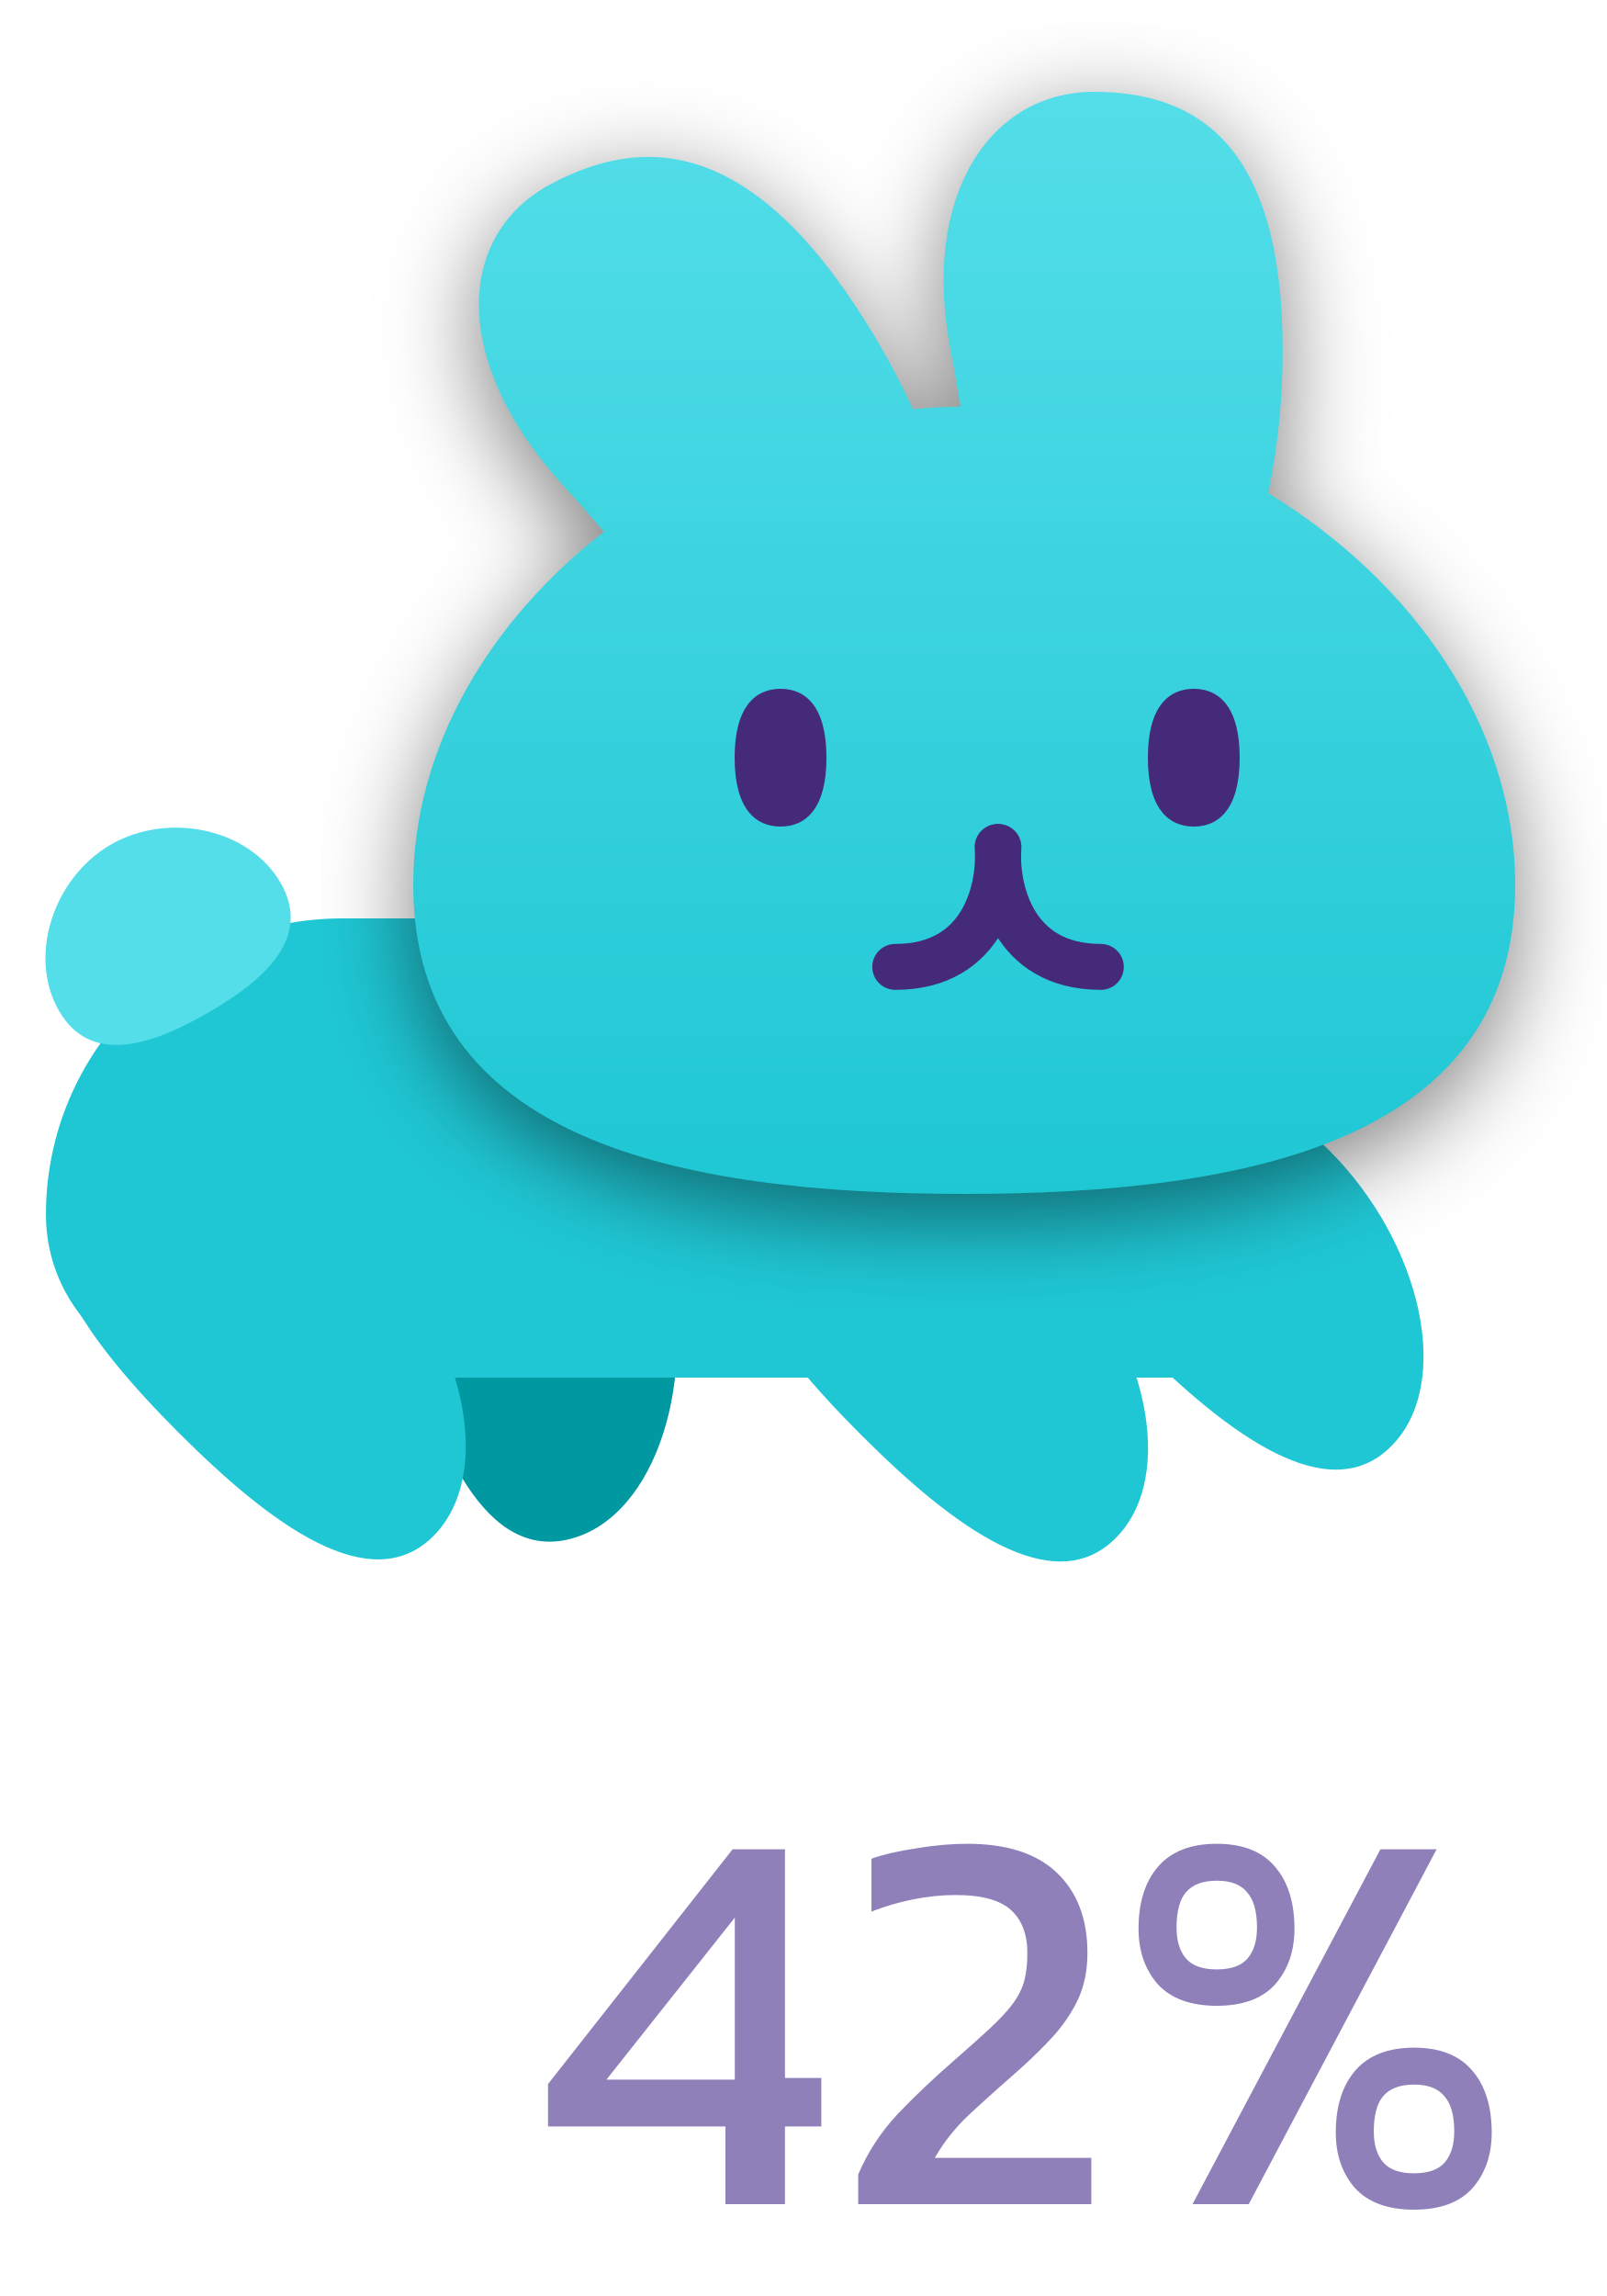
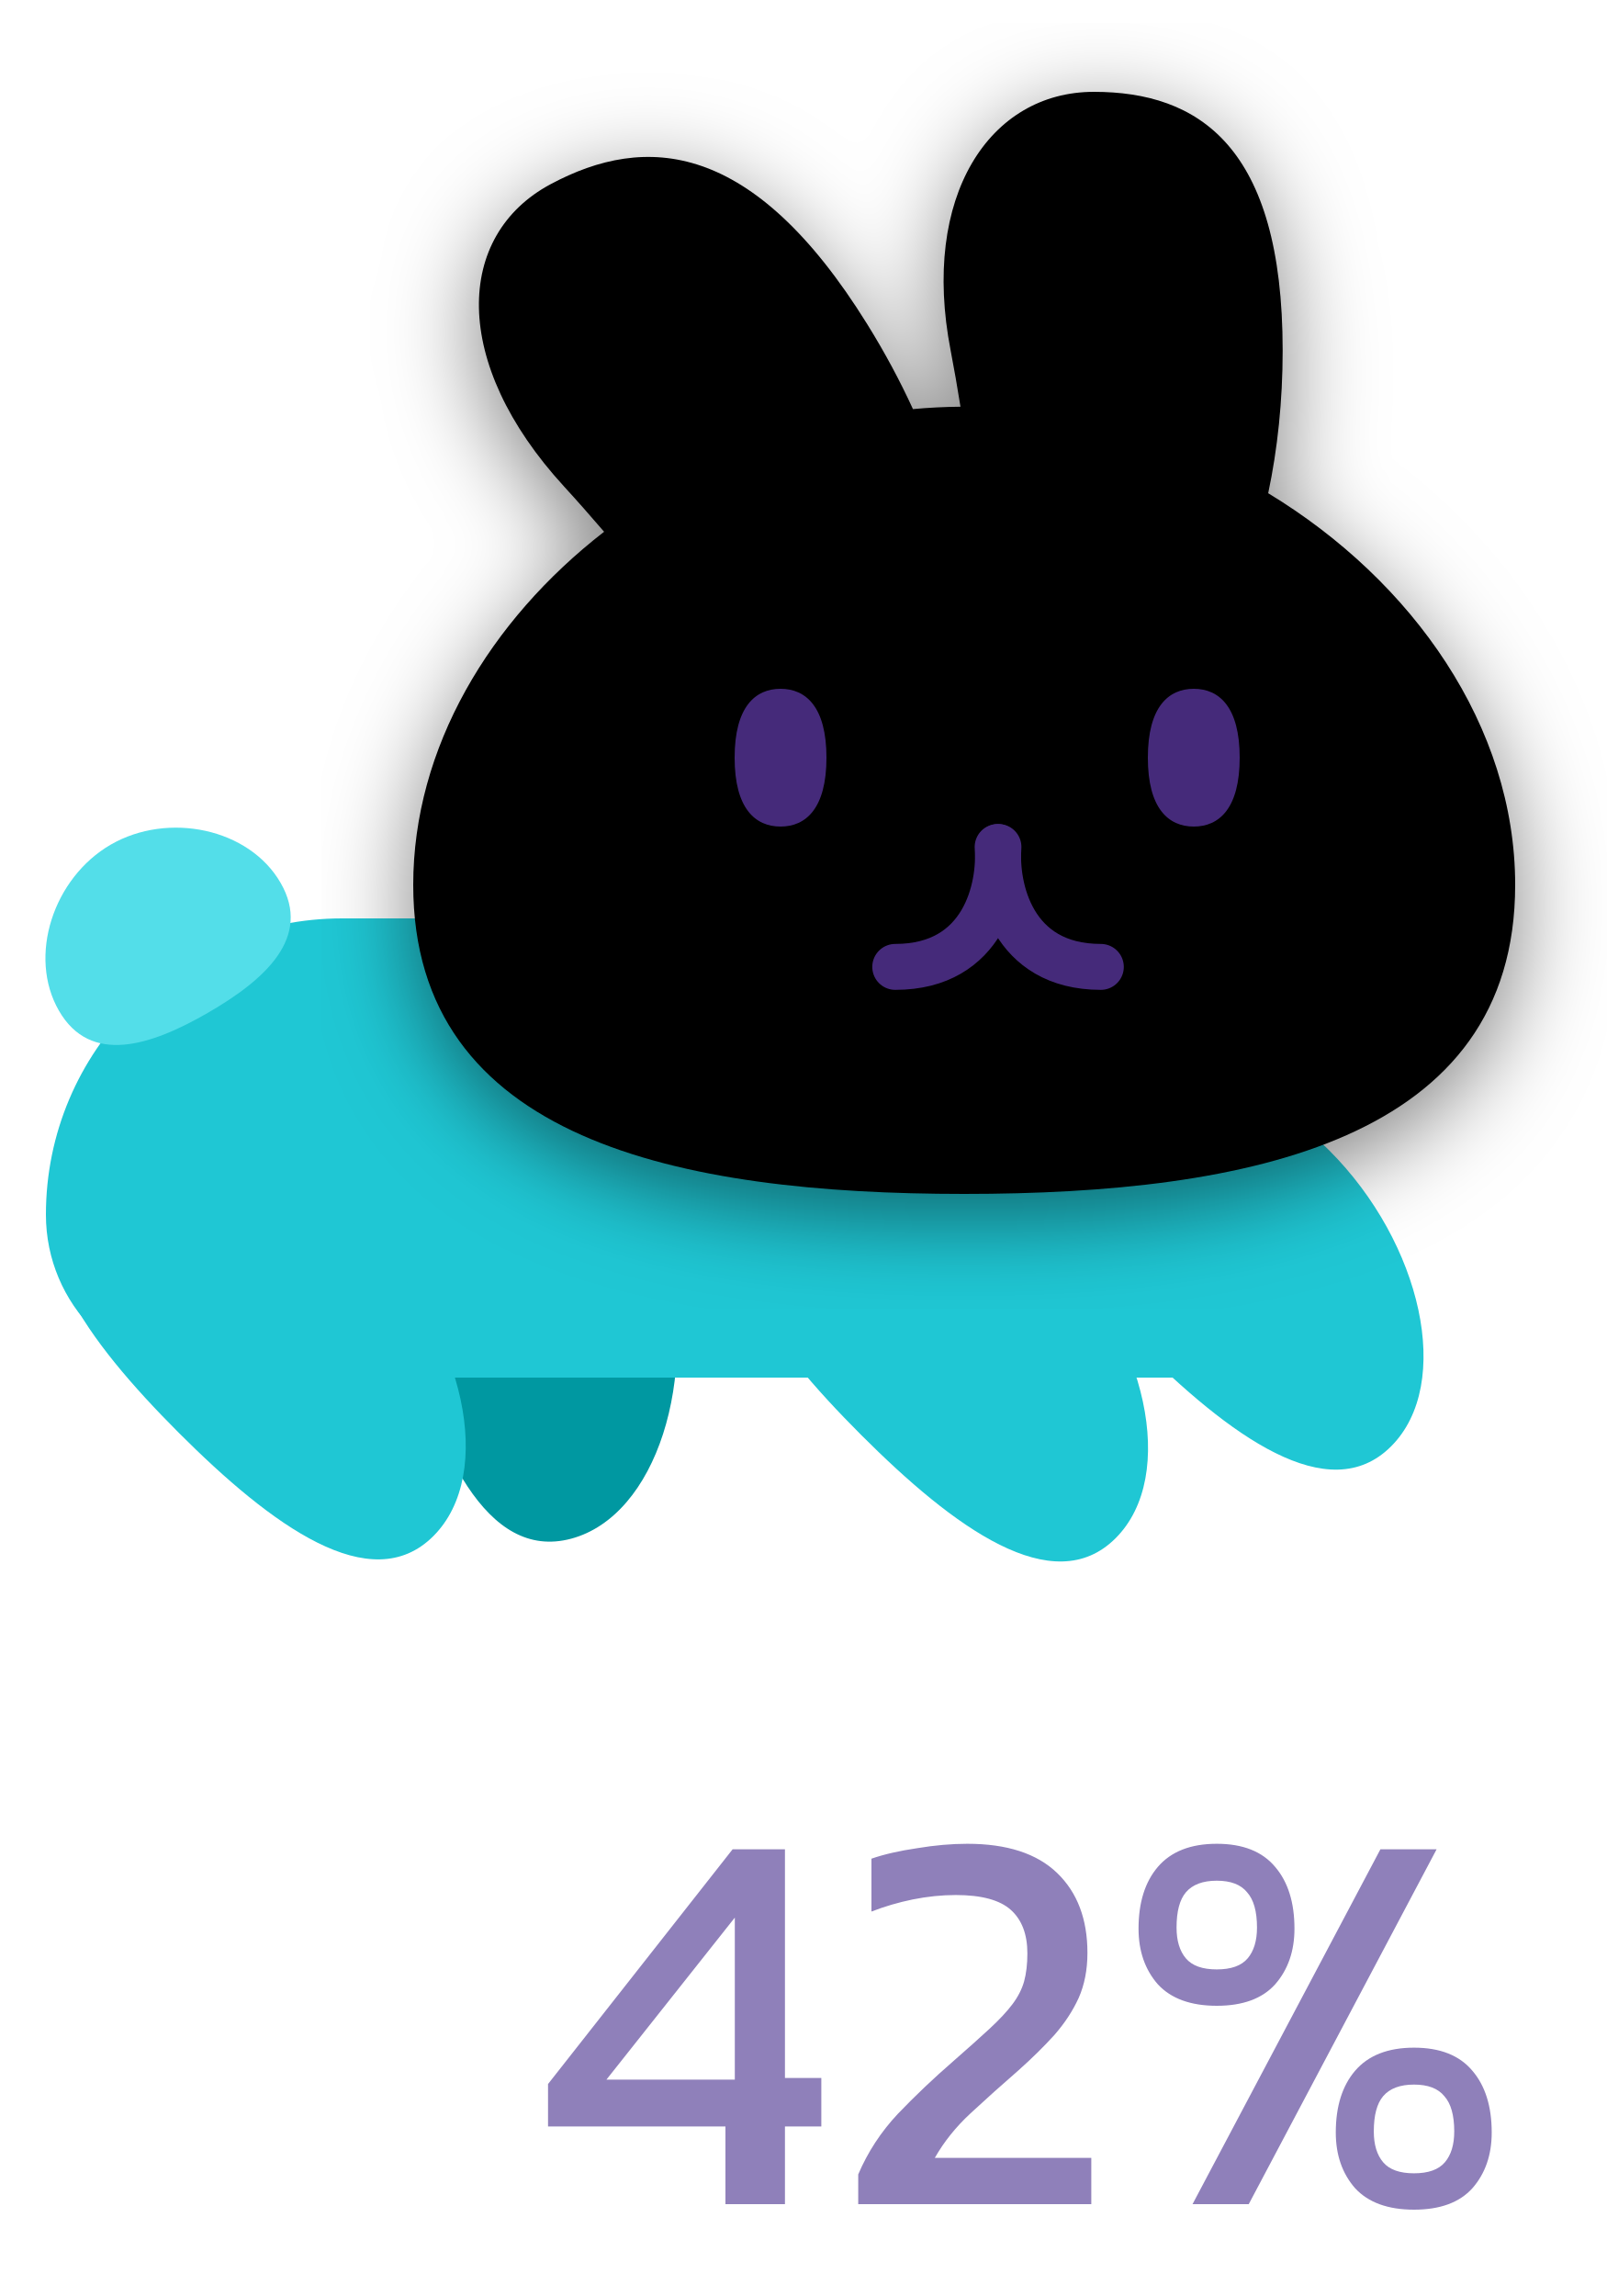
<svg xmlns="http://www.w3.org/2000/svg" width="35" height="50" viewBox="0 0 35 50" fill="none">
  <path d="M9.588 22.865C7.729 23.363 8.025 26.033 8.764 28.79C9.502 31.546 10.581 34.006 12.44 33.508C14.299 33.01 15.233 30.01 14.495 27.254C13.756 24.498 11.447 22.367 9.588 22.865Z" fill="#0098A1" />
  <path d="M1 26.452C1 22.889 3.888 20 7.452 20H13V30H4.548C2.589 30 1 28.411 1 26.452Z" fill="#1FC7D4" />
  <path d="M6.111 19.225C6.797 20.412 5.778 21.334 4.528 22.056C3.278 22.778 1.97 23.199 1.284 22.011C0.599 20.824 1.163 19.115 2.413 18.393C3.663 17.672 5.425 18.037 6.111 19.225Z" fill="#53DEE9" />
  <path d="M1.647 25.66C0.286 27.021 1.878 29.185 3.895 31.203C5.913 33.221 8.077 34.812 9.438 33.452C10.799 32.091 10.108 29.025 8.091 27.008C6.073 24.99 3.007 24.299 1.647 25.66Z" fill="#1FC7D4" />
  <rect width="1" height="10" transform="matrix(-1 0 0 1 14 20)" fill="#1FC7D4" />
  <rect x="9" y="20" width="17" height="10" fill="#1FC7D4" />
  <path d="M16.507 25.706C15.146 27.067 16.738 29.231 18.756 31.249C20.773 33.267 22.938 34.858 24.298 33.497C25.659 32.137 24.968 29.071 22.951 27.053C20.933 25.036 17.868 24.345 16.507 25.706Z" fill="#1FC7D4" />
  <path d="M22.507 23.706C21.146 25.067 22.738 27.231 24.756 29.249C26.773 31.267 28.938 32.858 30.298 31.497C31.659 30.137 30.968 27.071 28.951 25.053C26.933 23.036 23.868 22.345 22.507 23.706Z" fill="#1FC7D4" />
  <g filter="url(#filter0_d)">
    <path fill-rule="evenodd" clip-rule="evenodd" d="M20.705 7.634C20.781 8.027 20.852 8.438 20.919 8.857C20.573 8.86 20.227 8.877 19.884 8.909C19.603 8.295 19.269 7.672 18.884 7.053C16.396 3.051 14.062 2.901 11.989 4.013C9.915 5.124 9.811 7.896 12.283 10.592C12.57 10.905 12.863 11.238 13.157 11.58C10.66 13.516 9 16.291 9 19.27C9 24.829 14.785 26 21 26C27.215 26 33 24.829 33 19.27C33 15.828 30.784 12.658 27.621 10.741C27.824 9.785 27.936 8.735 27.936 7.634C27.936 3.172 26.095 2 23.824 2C21.553 2 20.051 4.271 20.705 7.634Z" fill="url(#paint0_linear_bunny_full)" />
  </g>
  <path d="M21.728 18.445C21.796 19.315 21.445 21.056 19.498 21.056" stroke="#452A7A" stroke-linecap="round" />
  <path d="M21.746 18.445C21.678 19.315 22.03 21.056 23.976 21.056" stroke="#452A7A" stroke-linecap="round" />
  <path d="M18 16.5C18 17.605 17.552 18 17 18C16.448 18 16 17.605 16 16.5C16 15.395 16.448 15 17 15C17.552 15 18 15.395 18 16.5Z" fill="#452A7A" />
  <path d="M27 16.5C27 17.605 26.552 18 26 18C25.448 18 25 17.605 25 16.5C25 15.395 25.448 15 26 15C26.552 15 27 15.395 27 16.5Z" fill="#452A7A" />
  <path d="M15.8 48V46.308H11.936V45.384L15.956 40.272H17.096V45.252H17.888V46.308H17.096V48H15.8ZM13.208 45.288H16.004V41.76L13.208 45.288ZM18.692 48V47.352C18.9 46.864 19.188 46.424 19.556 46.032C19.932 45.64 20.332 45.26 20.756 44.892C21.076 44.612 21.34 44.376 21.548 44.184C21.764 43.984 21.932 43.804 22.052 43.644C22.172 43.484 22.256 43.32 22.304 43.152C22.352 42.976 22.376 42.772 22.376 42.54C22.376 42.124 22.256 41.808 22.016 41.592C21.776 41.376 21.376 41.268 20.816 41.268C20.512 41.268 20.2 41.3 19.88 41.364C19.568 41.428 19.268 41.516 18.98 41.628V40.476C19.26 40.38 19.592 40.304 19.976 40.248C20.36 40.184 20.724 40.152 21.068 40.152C21.932 40.152 22.584 40.364 23.024 40.788C23.464 41.212 23.684 41.792 23.684 42.528C23.684 42.896 23.62 43.224 23.492 43.512C23.364 43.792 23.188 44.06 22.964 44.316C22.74 44.564 22.48 44.82 22.184 45.084C21.816 45.404 21.468 45.716 21.14 46.02C20.82 46.316 20.56 46.64 20.36 46.992H23.768V48H18.692ZM26.501 43.68C25.933 43.68 25.505 43.524 25.217 43.212C24.937 42.892 24.797 42.488 24.797 42C24.797 41.432 24.937 40.984 25.217 40.656C25.505 40.32 25.933 40.152 26.501 40.152C27.069 40.152 27.493 40.32 27.773 40.656C28.053 40.984 28.193 41.432 28.193 42C28.193 42.488 28.053 42.892 27.773 43.212C27.493 43.524 27.069 43.68 26.501 43.68ZM25.973 48L30.065 40.272H31.289L27.197 48H25.973ZM26.501 42.888C26.813 42.888 27.037 42.808 27.173 42.648C27.309 42.488 27.377 42.264 27.377 41.976C27.377 41.624 27.305 41.368 27.161 41.208C27.025 41.04 26.805 40.956 26.501 40.956C26.197 40.956 25.973 41.04 25.829 41.208C25.693 41.368 25.625 41.624 25.625 41.976C25.625 42.264 25.693 42.488 25.829 42.648C25.965 42.808 26.189 42.888 26.501 42.888ZM30.797 48.12C30.229 48.12 29.801 47.964 29.513 47.652C29.233 47.332 29.093 46.928 29.093 46.44C29.093 45.872 29.233 45.424 29.513 45.096C29.801 44.76 30.229 44.592 30.797 44.592C31.365 44.592 31.789 44.76 32.069 45.096C32.349 45.424 32.489 45.872 32.489 46.44C32.489 46.928 32.349 47.332 32.069 47.652C31.789 47.964 31.365 48.12 30.797 48.12ZM30.797 47.328C31.109 47.328 31.333 47.248 31.469 47.088C31.605 46.928 31.673 46.704 31.673 46.416C31.673 46.064 31.601 45.808 31.457 45.648C31.321 45.48 31.101 45.396 30.797 45.396C30.493 45.396 30.269 45.48 30.125 45.648C29.989 45.808 29.921 46.064 29.921 46.416C29.921 46.704 29.989 46.928 30.125 47.088C30.261 47.248 30.485 47.328 30.797 47.328Z" fill="#8F80BA" />
  <defs>
    <filter id="filter0_d" x="7" y="0.5" width="28" height="28" filterUnits="userSpaceOnUse" color-interpolation-filters="sRGB">
      <feFlood flood-opacity="0" result="BackgroundImageFix" />
      <feColorMatrix in="SourceAlpha" type="matrix" values="0 0 0 0 0 0 0 0 0 0 0 0 0 0 0 0 0 0 127 0" />
      <feOffset dy="0.5" />
      <feGaussianBlur stdDeviation="1" />
      <feColorMatrix type="matrix" values="0 0 0 0 0 0 0 0 0 0 0 0 0 0 0 0 0 0 0.5 0" />
      <feBlend mode="normal" in2="BackgroundImageFix" result="effect1_dropShadow" />
      <feBlend mode="normal" in="SourceGraphic" in2="effect1_dropShadow" result="shape" />
    </filter>
    <linearGradient id="paint0_linear_bunny_full" x1="21" y1="2" x2="21" y2="26" gradientUnits="userSpaceOnUse">
-       <stop stop-color="#53DEE9" />
-       <stop offset="1" stop-color="#1FC7D4" />
+       <stop stopColor="#53DEE9" />
+       <stop offset="1" stopColor="#1FC7D4" />
    </linearGradient>
  </defs>
</svg>
